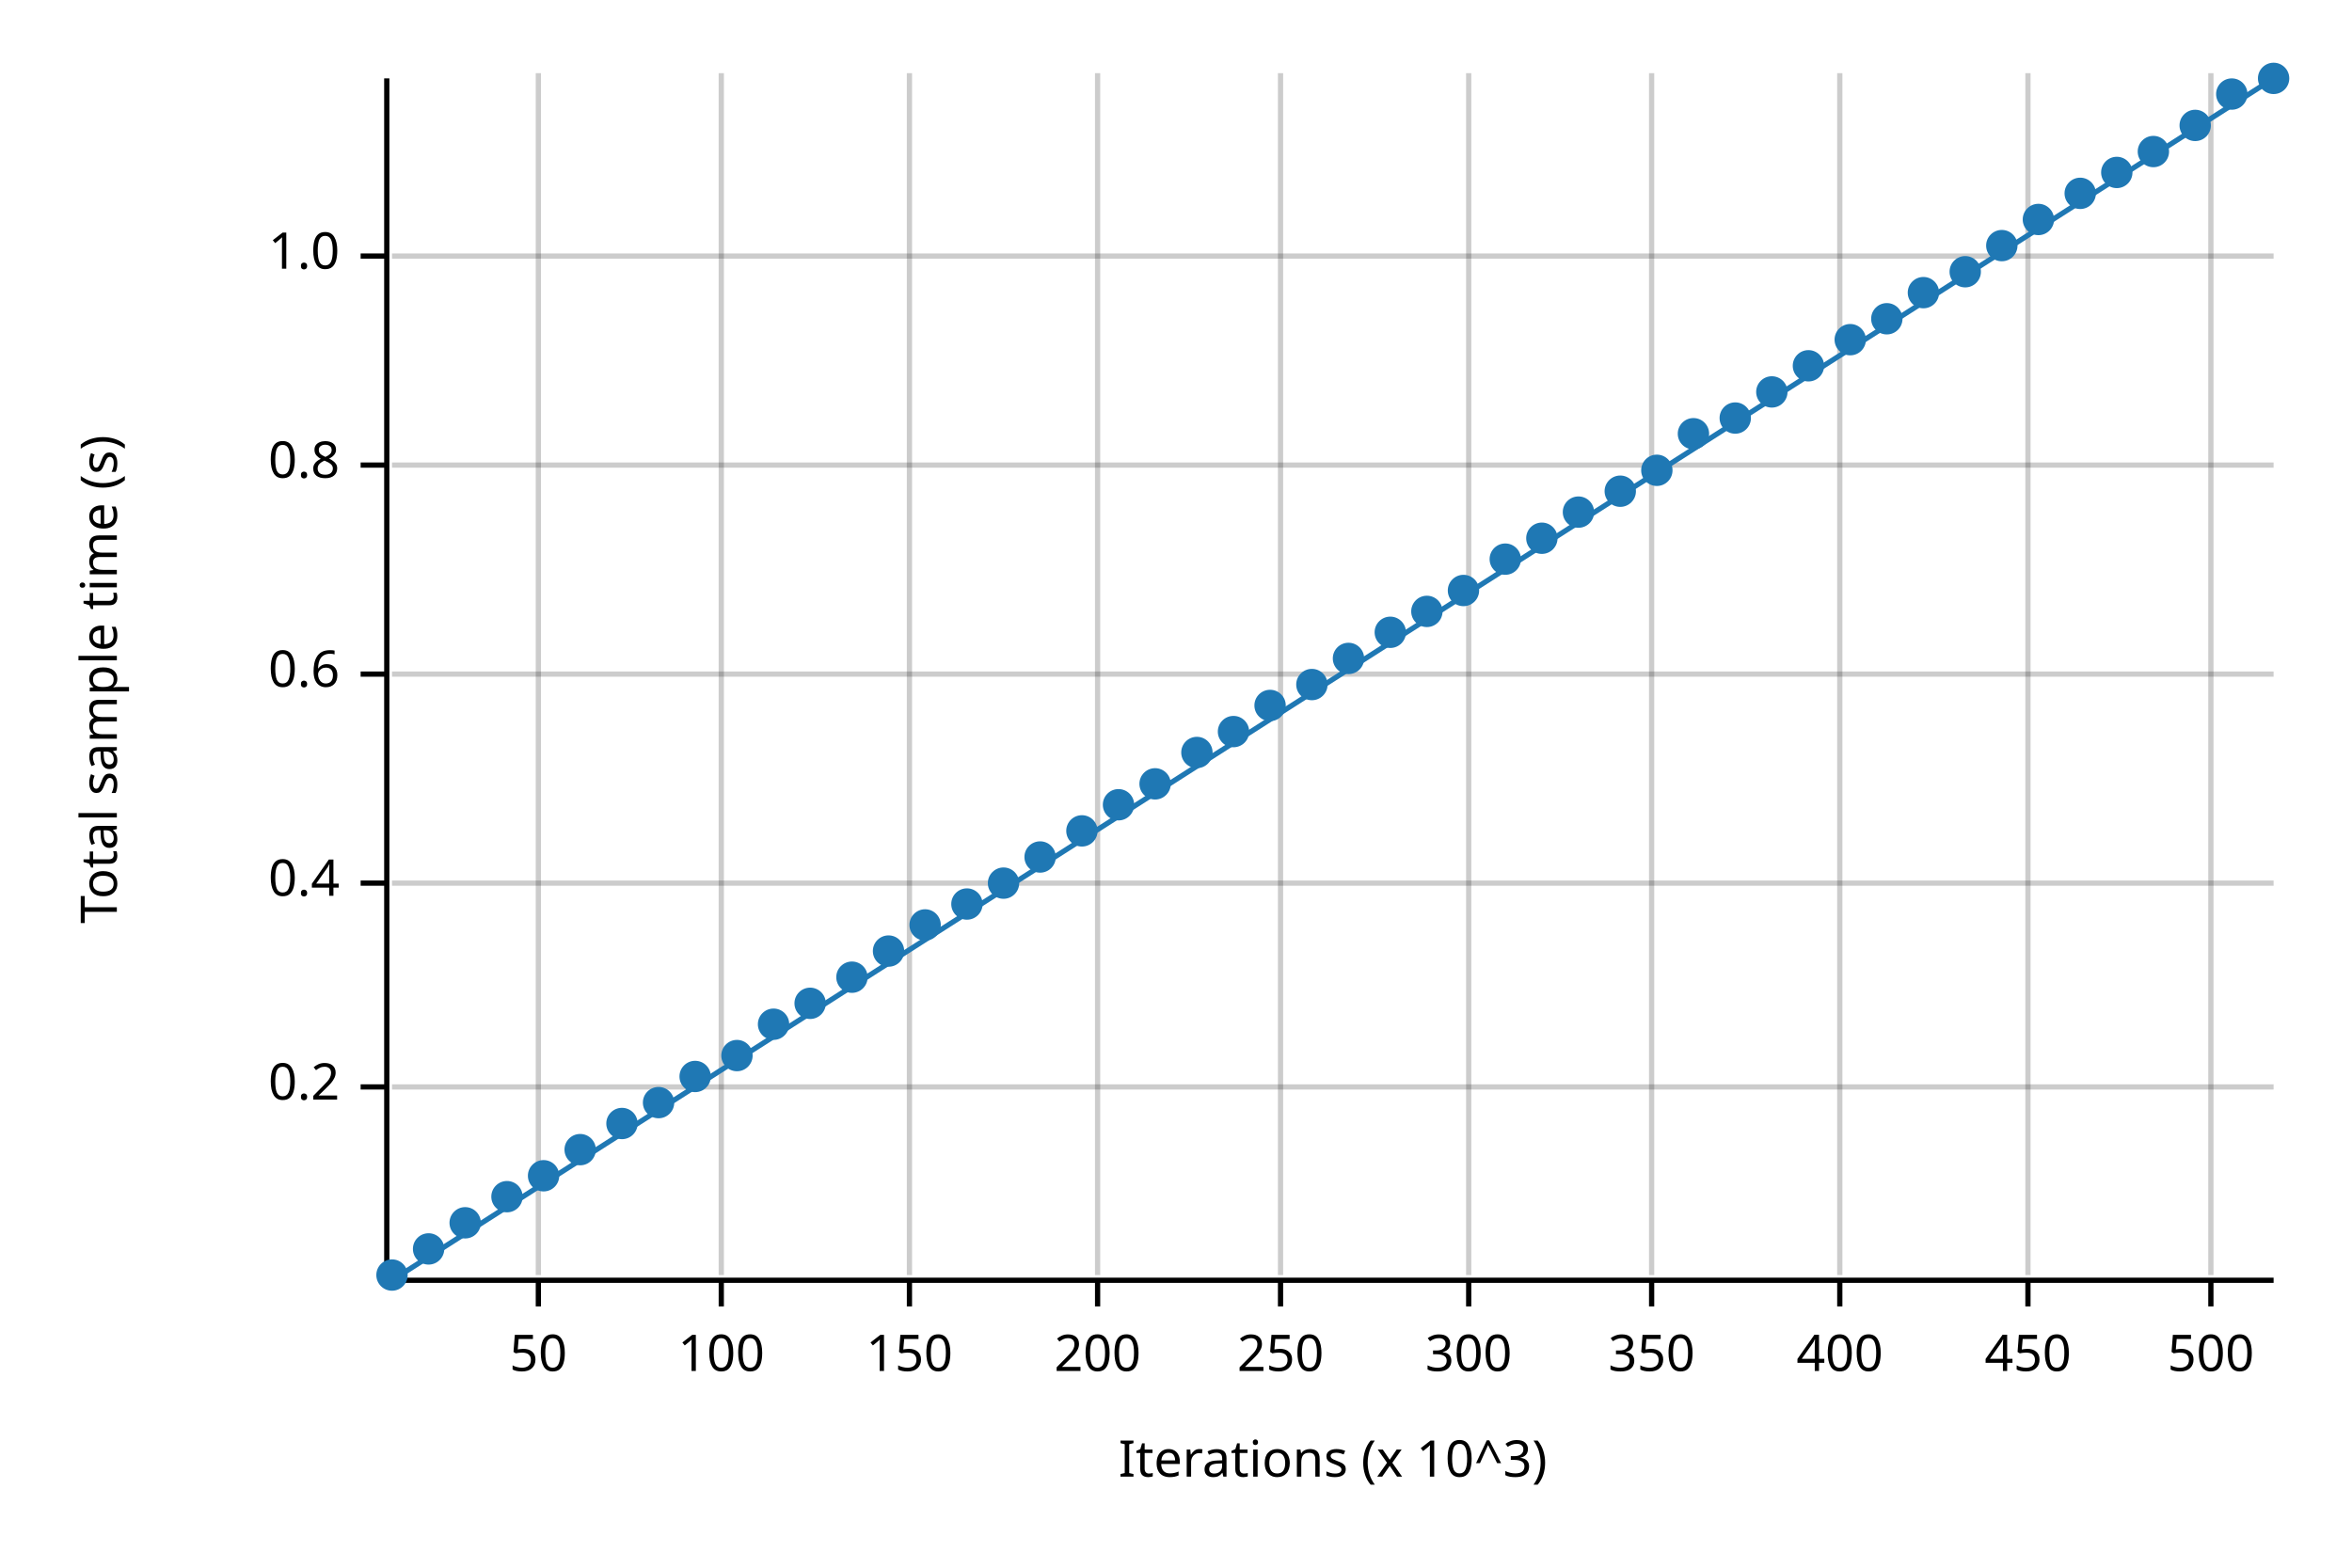
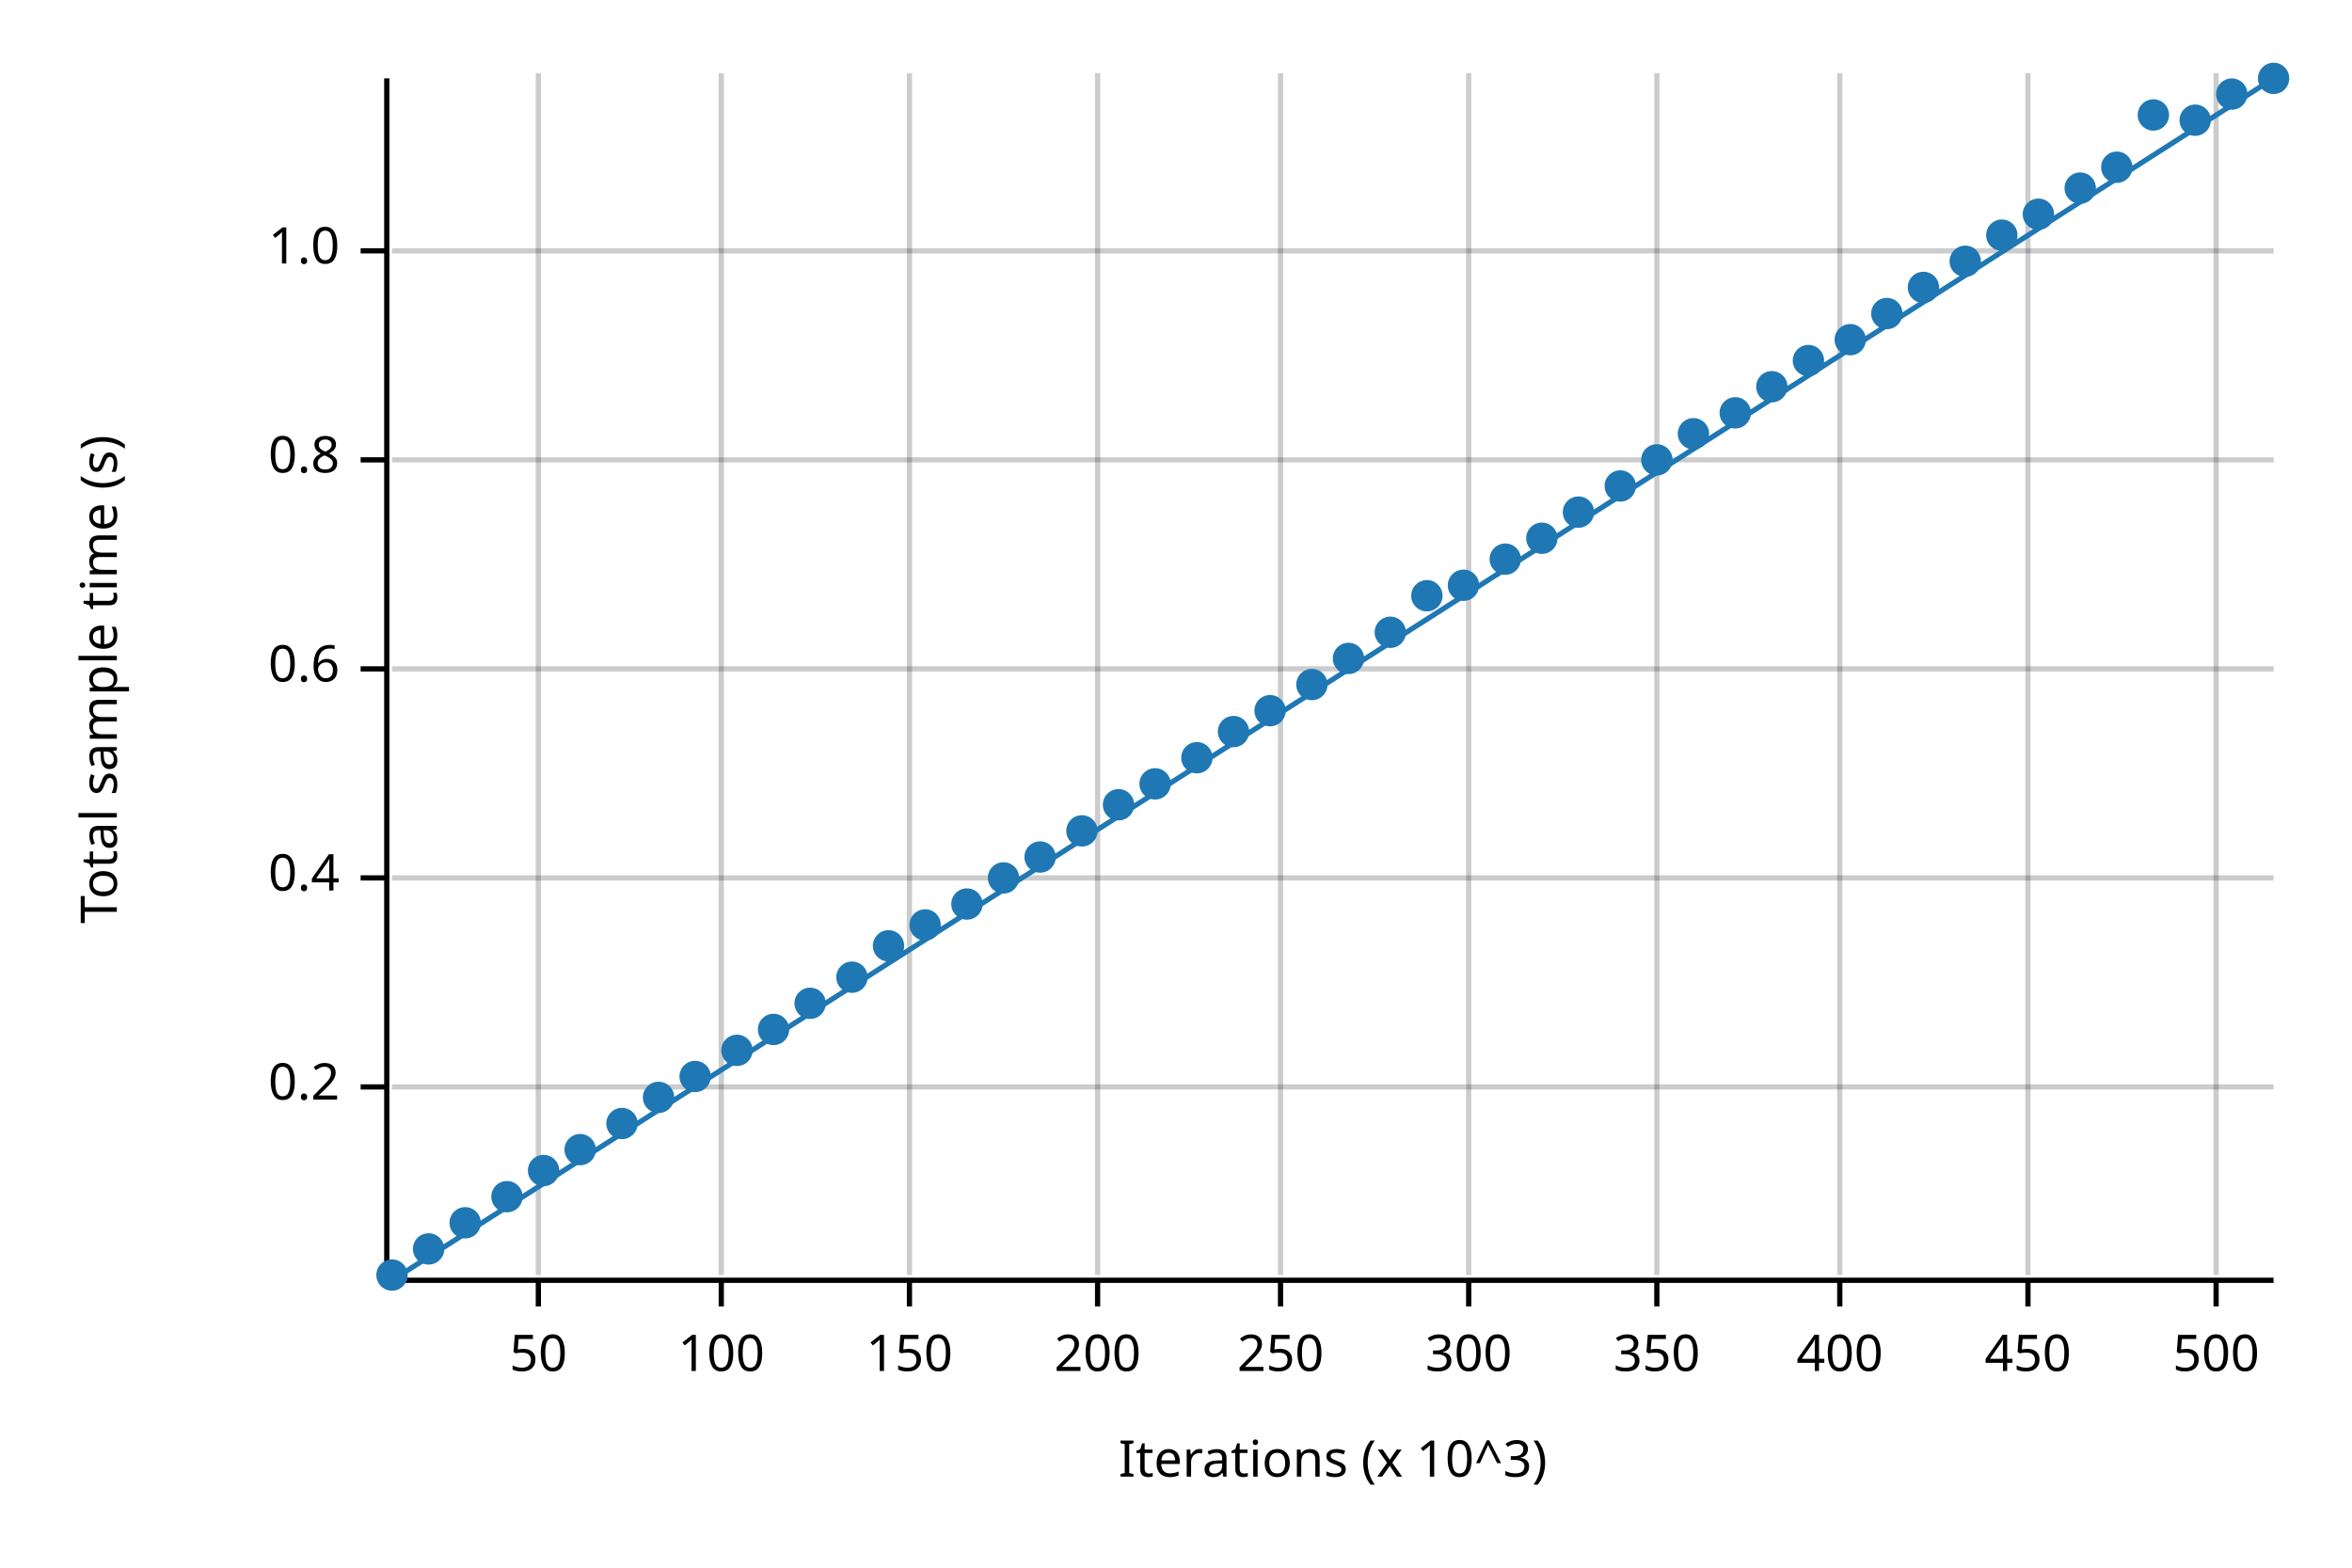
<svg xmlns="http://www.w3.org/2000/svg" width="450" height="300" viewBox="0 0 450 300">
  <text x="15" y="130" dy="0.76em" text-anchor="middle" font-family="sans-serif" font-size="9.677" opacity="1" fill="#000000" transform="rotate(270, 15, 130)">
Total sample time (s)
</text>
  <text x="255" y="285" dy="-0.5ex" text-anchor="middle" font-family="sans-serif" font-size="9.677" opacity="1" fill="#000000">
Iterations (x 10^3)
</text>
  <line opacity="0.2" stroke="#000000" stroke-width="1" x1="103" y1="244" x2="103" y2="14" />
  <line opacity="0.2" stroke="#000000" stroke-width="1" x1="138" y1="244" x2="138" y2="14" />
  <line opacity="0.2" stroke="#000000" stroke-width="1" x1="174" y1="244" x2="174" y2="14" />
  <line opacity="0.2" stroke="#000000" stroke-width="1" x1="210" y1="244" x2="210" y2="14" />
  <line opacity="0.2" stroke="#000000" stroke-width="1" x1="245" y1="244" x2="245" y2="14" />
  <line opacity="0.2" stroke="#000000" stroke-width="1" x1="281" y1="244" x2="281" y2="14" />
-   <line opacity="0.2" stroke="#000000" stroke-width="1" x1="316" y1="244" x2="316" y2="14" />
+   <line opacity="0.2" stroke="#000000" stroke-width="1" x1="317" y1="244" x2="317" y2="14" />
  <line opacity="0.2" stroke="#000000" stroke-width="1" x1="352" y1="244" x2="352" y2="14" />
  <line opacity="0.2" stroke="#000000" stroke-width="1" x1="388" y1="244" x2="388" y2="14" />
-   <line opacity="0.2" stroke="#000000" stroke-width="1" x1="423" y1="244" x2="423" y2="14" />
+   <line opacity="0.2" stroke="#000000" stroke-width="1" x1="424" y1="244" x2="424" y2="14" />
  <line opacity="0.2" stroke="#000000" stroke-width="1" x1="75" y1="208" x2="435" y2="208" />
-   <line opacity="0.2" stroke="#000000" stroke-width="1" x1="75" y1="169" x2="435" y2="169" />
-   <line opacity="0.2" stroke="#000000" stroke-width="1" x1="75" y1="129" x2="435" y2="129" />
-   <line opacity="0.2" stroke="#000000" stroke-width="1" x1="75" y1="89" x2="435" y2="89" />
-   <line opacity="0.2" stroke="#000000" stroke-width="1" x1="75" y1="49" x2="435" y2="49" />
+   <line opacity="0.2" stroke="#000000" stroke-width="1" x1="75" y1="168" x2="435" y2="168" />
+   <line opacity="0.2" stroke="#000000" stroke-width="1" x1="75" y1="128" x2="435" y2="128" />
+   <line opacity="0.2" stroke="#000000" stroke-width="1" x1="75" y1="88" x2="435" y2="88" />
+   <line opacity="0.2" stroke="#000000" stroke-width="1" x1="75" y1="48" x2="435" y2="48" />
  <polyline fill="none" opacity="1" stroke="#000000" stroke-width="1" points="74,15 74,245 " />
  <text x="65" y="208" dy="0.5ex" text-anchor="end" font-family="sans-serif" font-size="9.677" opacity="1" fill="#000000">
0.2
</text>
  <polyline fill="none" opacity="1" stroke="#000000" stroke-width="1" points="69,208 74,208 " />
-   <text x="65" y="169" dy="0.5ex" text-anchor="end" font-family="sans-serif" font-size="9.677" opacity="1" fill="#000000">
+   <text x="65" y="168" dy="0.5ex" text-anchor="end" font-family="sans-serif" font-size="9.677" opacity="1" fill="#000000">
0.4
</text>
-   <polyline fill="none" opacity="1" stroke="#000000" stroke-width="1" points="69,169 74,169 " />
-   <text x="65" y="129" dy="0.5ex" text-anchor="end" font-family="sans-serif" font-size="9.677" opacity="1" fill="#000000">
+   <polyline fill="none" opacity="1" stroke="#000000" stroke-width="1" points="69,168 74,168 " />
+   <text x="65" y="128" dy="0.5ex" text-anchor="end" font-family="sans-serif" font-size="9.677" opacity="1" fill="#000000">
0.6
</text>
-   <polyline fill="none" opacity="1" stroke="#000000" stroke-width="1" points="69,129 74,129 " />
-   <text x="65" y="89" dy="0.5ex" text-anchor="end" font-family="sans-serif" font-size="9.677" opacity="1" fill="#000000">
+   <polyline fill="none" opacity="1" stroke="#000000" stroke-width="1" points="69,128 74,128 " />
+   <text x="65" y="88" dy="0.5ex" text-anchor="end" font-family="sans-serif" font-size="9.677" opacity="1" fill="#000000">
0.8
</text>
-   <polyline fill="none" opacity="1" stroke="#000000" stroke-width="1" points="69,89 74,89 " />
-   <text x="65" y="49" dy="0.5ex" text-anchor="end" font-family="sans-serif" font-size="9.677" opacity="1" fill="#000000">
+   <polyline fill="none" opacity="1" stroke="#000000" stroke-width="1" points="69,88 74,88 " />
+   <text x="65" y="48" dy="0.5ex" text-anchor="end" font-family="sans-serif" font-size="9.677" opacity="1" fill="#000000">
1.0
</text>
-   <polyline fill="none" opacity="1" stroke="#000000" stroke-width="1" points="69,49 74,49 " />
+   <polyline fill="none" opacity="1" stroke="#000000" stroke-width="1" points="69,48 74,48 " />
  <polyline fill="none" opacity="1" stroke="#000000" stroke-width="1" points="75,245 435,245 " />
  <text x="103" y="255" dy="0.76em" text-anchor="middle" font-family="sans-serif" font-size="9.677" opacity="1" fill="#000000">
50
</text>
  <polyline fill="none" opacity="1" stroke="#000000" stroke-width="1" points="103,245 103,250 " />
  <text x="138" y="255" dy="0.76em" text-anchor="middle" font-family="sans-serif" font-size="9.677" opacity="1" fill="#000000">
100
</text>
  <polyline fill="none" opacity="1" stroke="#000000" stroke-width="1" points="138,245 138,250 " />
  <text x="174" y="255" dy="0.76em" text-anchor="middle" font-family="sans-serif" font-size="9.677" opacity="1" fill="#000000">
150
</text>
  <polyline fill="none" opacity="1" stroke="#000000" stroke-width="1" points="174,245 174,250 " />
  <text x="210" y="255" dy="0.76em" text-anchor="middle" font-family="sans-serif" font-size="9.677" opacity="1" fill="#000000">
200
</text>
  <polyline fill="none" opacity="1" stroke="#000000" stroke-width="1" points="210,245 210,250 " />
  <text x="245" y="255" dy="0.76em" text-anchor="middle" font-family="sans-serif" font-size="9.677" opacity="1" fill="#000000">
250
</text>
  <polyline fill="none" opacity="1" stroke="#000000" stroke-width="1" points="245,245 245,250 " />
  <text x="281" y="255" dy="0.76em" text-anchor="middle" font-family="sans-serif" font-size="9.677" opacity="1" fill="#000000">
300
</text>
  <polyline fill="none" opacity="1" stroke="#000000" stroke-width="1" points="281,245 281,250 " />
-   <text x="316" y="255" dy="0.76em" text-anchor="middle" font-family="sans-serif" font-size="9.677" opacity="1" fill="#000000">
+   <text x="317" y="255" dy="0.76em" text-anchor="middle" font-family="sans-serif" font-size="9.677" opacity="1" fill="#000000">
350
</text>
-   <polyline fill="none" opacity="1" stroke="#000000" stroke-width="1" points="316,245 316,250 " />
+   <polyline fill="none" opacity="1" stroke="#000000" stroke-width="1" points="317,245 317,250 " />
  <text x="352" y="255" dy="0.76em" text-anchor="middle" font-family="sans-serif" font-size="9.677" opacity="1" fill="#000000">
400
</text>
  <polyline fill="none" opacity="1" stroke="#000000" stroke-width="1" points="352,245 352,250 " />
  <text x="388" y="255" dy="0.76em" text-anchor="middle" font-family="sans-serif" font-size="9.677" opacity="1" fill="#000000">
450
</text>
  <polyline fill="none" opacity="1" stroke="#000000" stroke-width="1" points="388,245 388,250 " />
-   <text x="423" y="255" dy="0.76em" text-anchor="middle" font-family="sans-serif" font-size="9.677" opacity="1" fill="#000000">
+   <text x="424" y="255" dy="0.76em" text-anchor="middle" font-family="sans-serif" font-size="9.677" opacity="1" fill="#000000">
500
</text>
-   <polyline fill="none" opacity="1" stroke="#000000" stroke-width="1" points="423,245 423,250 " />
+   <polyline fill="none" opacity="1" stroke="#000000" stroke-width="1" points="424,245 424,250 " />
  <circle cx="75" cy="244" r="3" opacity="1" fill="#1F78B4" stroke="none" stroke-width="1" />
  <circle cx="82" cy="239" r="3" opacity="1" fill="#1F78B4" stroke="none" stroke-width="1" />
  <circle cx="89" cy="234" r="3" opacity="1" fill="#1F78B4" stroke="none" stroke-width="1" />
  <circle cx="97" cy="229" r="3" opacity="1" fill="#1F78B4" stroke="none" stroke-width="1" />
-   <circle cx="104" cy="225" r="3" opacity="1" fill="#1F78B4" stroke="none" stroke-width="1" />
+   <circle cx="104" cy="224" r="3" opacity="1" fill="#1F78B4" stroke="none" stroke-width="1" />
  <circle cx="111" cy="220" r="3" opacity="1" fill="#1F78B4" stroke="none" stroke-width="1" />
  <circle cx="119" cy="215" r="3" opacity="1" fill="#1F78B4" stroke="none" stroke-width="1" />
-   <circle cx="126" cy="211" r="3" opacity="1" fill="#1F78B4" stroke="none" stroke-width="1" />
+   <circle cx="126" cy="210" r="3" opacity="1" fill="#1F78B4" stroke="none" stroke-width="1" />
  <circle cx="133" cy="206" r="3" opacity="1" fill="#1F78B4" stroke="none" stroke-width="1" />
-   <circle cx="141" cy="202" r="3" opacity="1" fill="#1F78B4" stroke="none" stroke-width="1" />
-   <circle cx="148" cy="196" r="3" opacity="1" fill="#1F78B4" stroke="none" stroke-width="1" />
+   <circle cx="141" cy="201" r="3" opacity="1" fill="#1F78B4" stroke="none" stroke-width="1" />
+   <circle cx="148" cy="197" r="3" opacity="1" fill="#1F78B4" stroke="none" stroke-width="1" />
  <circle cx="155" cy="192" r="3" opacity="1" fill="#1F78B4" stroke="none" stroke-width="1" />
  <circle cx="163" cy="187" r="3" opacity="1" fill="#1F78B4" stroke="none" stroke-width="1" />
-   <circle cx="170" cy="182" r="3" opacity="1" fill="#1F78B4" stroke="none" stroke-width="1" />
+   <circle cx="170" cy="181" r="3" opacity="1" fill="#1F78B4" stroke="none" stroke-width="1" />
  <circle cx="177" cy="177" r="3" opacity="1" fill="#1F78B4" stroke="none" stroke-width="1" />
  <circle cx="185" cy="173" r="3" opacity="1" fill="#1F78B4" stroke="none" stroke-width="1" />
-   <circle cx="192" cy="169" r="3" opacity="1" fill="#1F78B4" stroke="none" stroke-width="1" />
+   <circle cx="192" cy="168" r="3" opacity="1" fill="#1F78B4" stroke="none" stroke-width="1" />
  <circle cx="199" cy="164" r="3" opacity="1" fill="#1F78B4" stroke="none" stroke-width="1" />
  <circle cx="207" cy="159" r="3" opacity="1" fill="#1F78B4" stroke="none" stroke-width="1" />
  <circle cx="214" cy="154" r="3" opacity="1" fill="#1F78B4" stroke="none" stroke-width="1" />
  <circle cx="221" cy="150" r="3" opacity="1" fill="#1F78B4" stroke="none" stroke-width="1" />
-   <circle cx="229" cy="144" r="3" opacity="1" fill="#1F78B4" stroke="none" stroke-width="1" />
+   <circle cx="229" cy="145" r="3" opacity="1" fill="#1F78B4" stroke="none" stroke-width="1" />
  <circle cx="236" cy="140" r="3" opacity="1" fill="#1F78B4" stroke="none" stroke-width="1" />
-   <circle cx="243" cy="135" r="3" opacity="1" fill="#1F78B4" stroke="none" stroke-width="1" />
+   <circle cx="243" cy="136" r="3" opacity="1" fill="#1F78B4" stroke="none" stroke-width="1" />
  <circle cx="251" cy="131" r="3" opacity="1" fill="#1F78B4" stroke="none" stroke-width="1" />
  <circle cx="258" cy="126" r="3" opacity="1" fill="#1F78B4" stroke="none" stroke-width="1" />
  <circle cx="266" cy="121" r="3" opacity="1" fill="#1F78B4" stroke="none" stroke-width="1" />
-   <circle cx="273" cy="117" r="3" opacity="1" fill="#1F78B4" stroke="none" stroke-width="1" />
-   <circle cx="280" cy="113" r="3" opacity="1" fill="#1F78B4" stroke="none" stroke-width="1" />
+   <circle cx="273" cy="114" r="3" opacity="1" fill="#1F78B4" stroke="none" stroke-width="1" />
+   <circle cx="280" cy="112" r="3" opacity="1" fill="#1F78B4" stroke="none" stroke-width="1" />
  <circle cx="288" cy="107" r="3" opacity="1" fill="#1F78B4" stroke="none" stroke-width="1" />
  <circle cx="295" cy="103" r="3" opacity="1" fill="#1F78B4" stroke="none" stroke-width="1" />
  <circle cx="302" cy="98" r="3" opacity="1" fill="#1F78B4" stroke="none" stroke-width="1" />
-   <circle cx="310" cy="94" r="3" opacity="1" fill="#1F78B4" stroke="none" stroke-width="1" />
-   <circle cx="317" cy="90" r="3" opacity="1" fill="#1F78B4" stroke="none" stroke-width="1" />
+   <circle cx="310" cy="93" r="3" opacity="1" fill="#1F78B4" stroke="none" stroke-width="1" />
+   <circle cx="317" cy="88" r="3" opacity="1" fill="#1F78B4" stroke="none" stroke-width="1" />
  <circle cx="324" cy="83" r="3" opacity="1" fill="#1F78B4" stroke="none" stroke-width="1" />
-   <circle cx="332" cy="80" r="3" opacity="1" fill="#1F78B4" stroke="none" stroke-width="1" />
-   <circle cx="339" cy="75" r="3" opacity="1" fill="#1F78B4" stroke="none" stroke-width="1" />
-   <circle cx="346" cy="70" r="3" opacity="1" fill="#1F78B4" stroke="none" stroke-width="1" />
+   <circle cx="332" cy="79" r="3" opacity="1" fill="#1F78B4" stroke="none" stroke-width="1" />
+   <circle cx="339" cy="74" r="3" opacity="1" fill="#1F78B4" stroke="none" stroke-width="1" />
+   <circle cx="346" cy="69" r="3" opacity="1" fill="#1F78B4" stroke="none" stroke-width="1" />
  <circle cx="354" cy="65" r="3" opacity="1" fill="#1F78B4" stroke="none" stroke-width="1" />
-   <circle cx="361" cy="61" r="3" opacity="1" fill="#1F78B4" stroke="none" stroke-width="1" />
-   <circle cx="368" cy="56" r="3" opacity="1" fill="#1F78B4" stroke="none" stroke-width="1" />
-   <circle cx="376" cy="52" r="3" opacity="1" fill="#1F78B4" stroke="none" stroke-width="1" />
-   <circle cx="383" cy="47" r="3" opacity="1" fill="#1F78B4" stroke="none" stroke-width="1" />
-   <circle cx="390" cy="42" r="3" opacity="1" fill="#1F78B4" stroke="none" stroke-width="1" />
-   <circle cx="398" cy="37" r="3" opacity="1" fill="#1F78B4" stroke="none" stroke-width="1" />
-   <circle cx="405" cy="33" r="3" opacity="1" fill="#1F78B4" stroke="none" stroke-width="1" />
-   <circle cx="412" cy="29" r="3" opacity="1" fill="#1F78B4" stroke="none" stroke-width="1" />
-   <circle cx="420" cy="24" r="3" opacity="1" fill="#1F78B4" stroke="none" stroke-width="1" />
+   <circle cx="361" cy="60" r="3" opacity="1" fill="#1F78B4" stroke="none" stroke-width="1" />
+   <circle cx="368" cy="55" r="3" opacity="1" fill="#1F78B4" stroke="none" stroke-width="1" />
+   <circle cx="376" cy="50" r="3" opacity="1" fill="#1F78B4" stroke="none" stroke-width="1" />
+   <circle cx="383" cy="45" r="3" opacity="1" fill="#1F78B4" stroke="none" stroke-width="1" />
+   <circle cx="390" cy="41" r="3" opacity="1" fill="#1F78B4" stroke="none" stroke-width="1" />
+   <circle cx="398" cy="36" r="3" opacity="1" fill="#1F78B4" stroke="none" stroke-width="1" />
+   <circle cx="405" cy="32" r="3" opacity="1" fill="#1F78B4" stroke="none" stroke-width="1" />
+   <circle cx="412" cy="22" r="3" opacity="1" fill="#1F78B4" stroke="none" stroke-width="1" />
+   <circle cx="420" cy="23" r="3" opacity="1" fill="#1F78B4" stroke="none" stroke-width="1" />
  <circle cx="427" cy="18" r="3" opacity="1" fill="#1F78B4" stroke="none" stroke-width="1" />
  <circle cx="435" cy="15" r="3" opacity="1" fill="#1F78B4" stroke="none" stroke-width="1" />
  <polyline fill="none" opacity="1" stroke="#1F78B4" stroke-width="1" points="75,245 435,15 " />
  <polygon opacity="0.25" fill="#1F78B4" points="75,245 435,15 435,15 " />
</svg>
